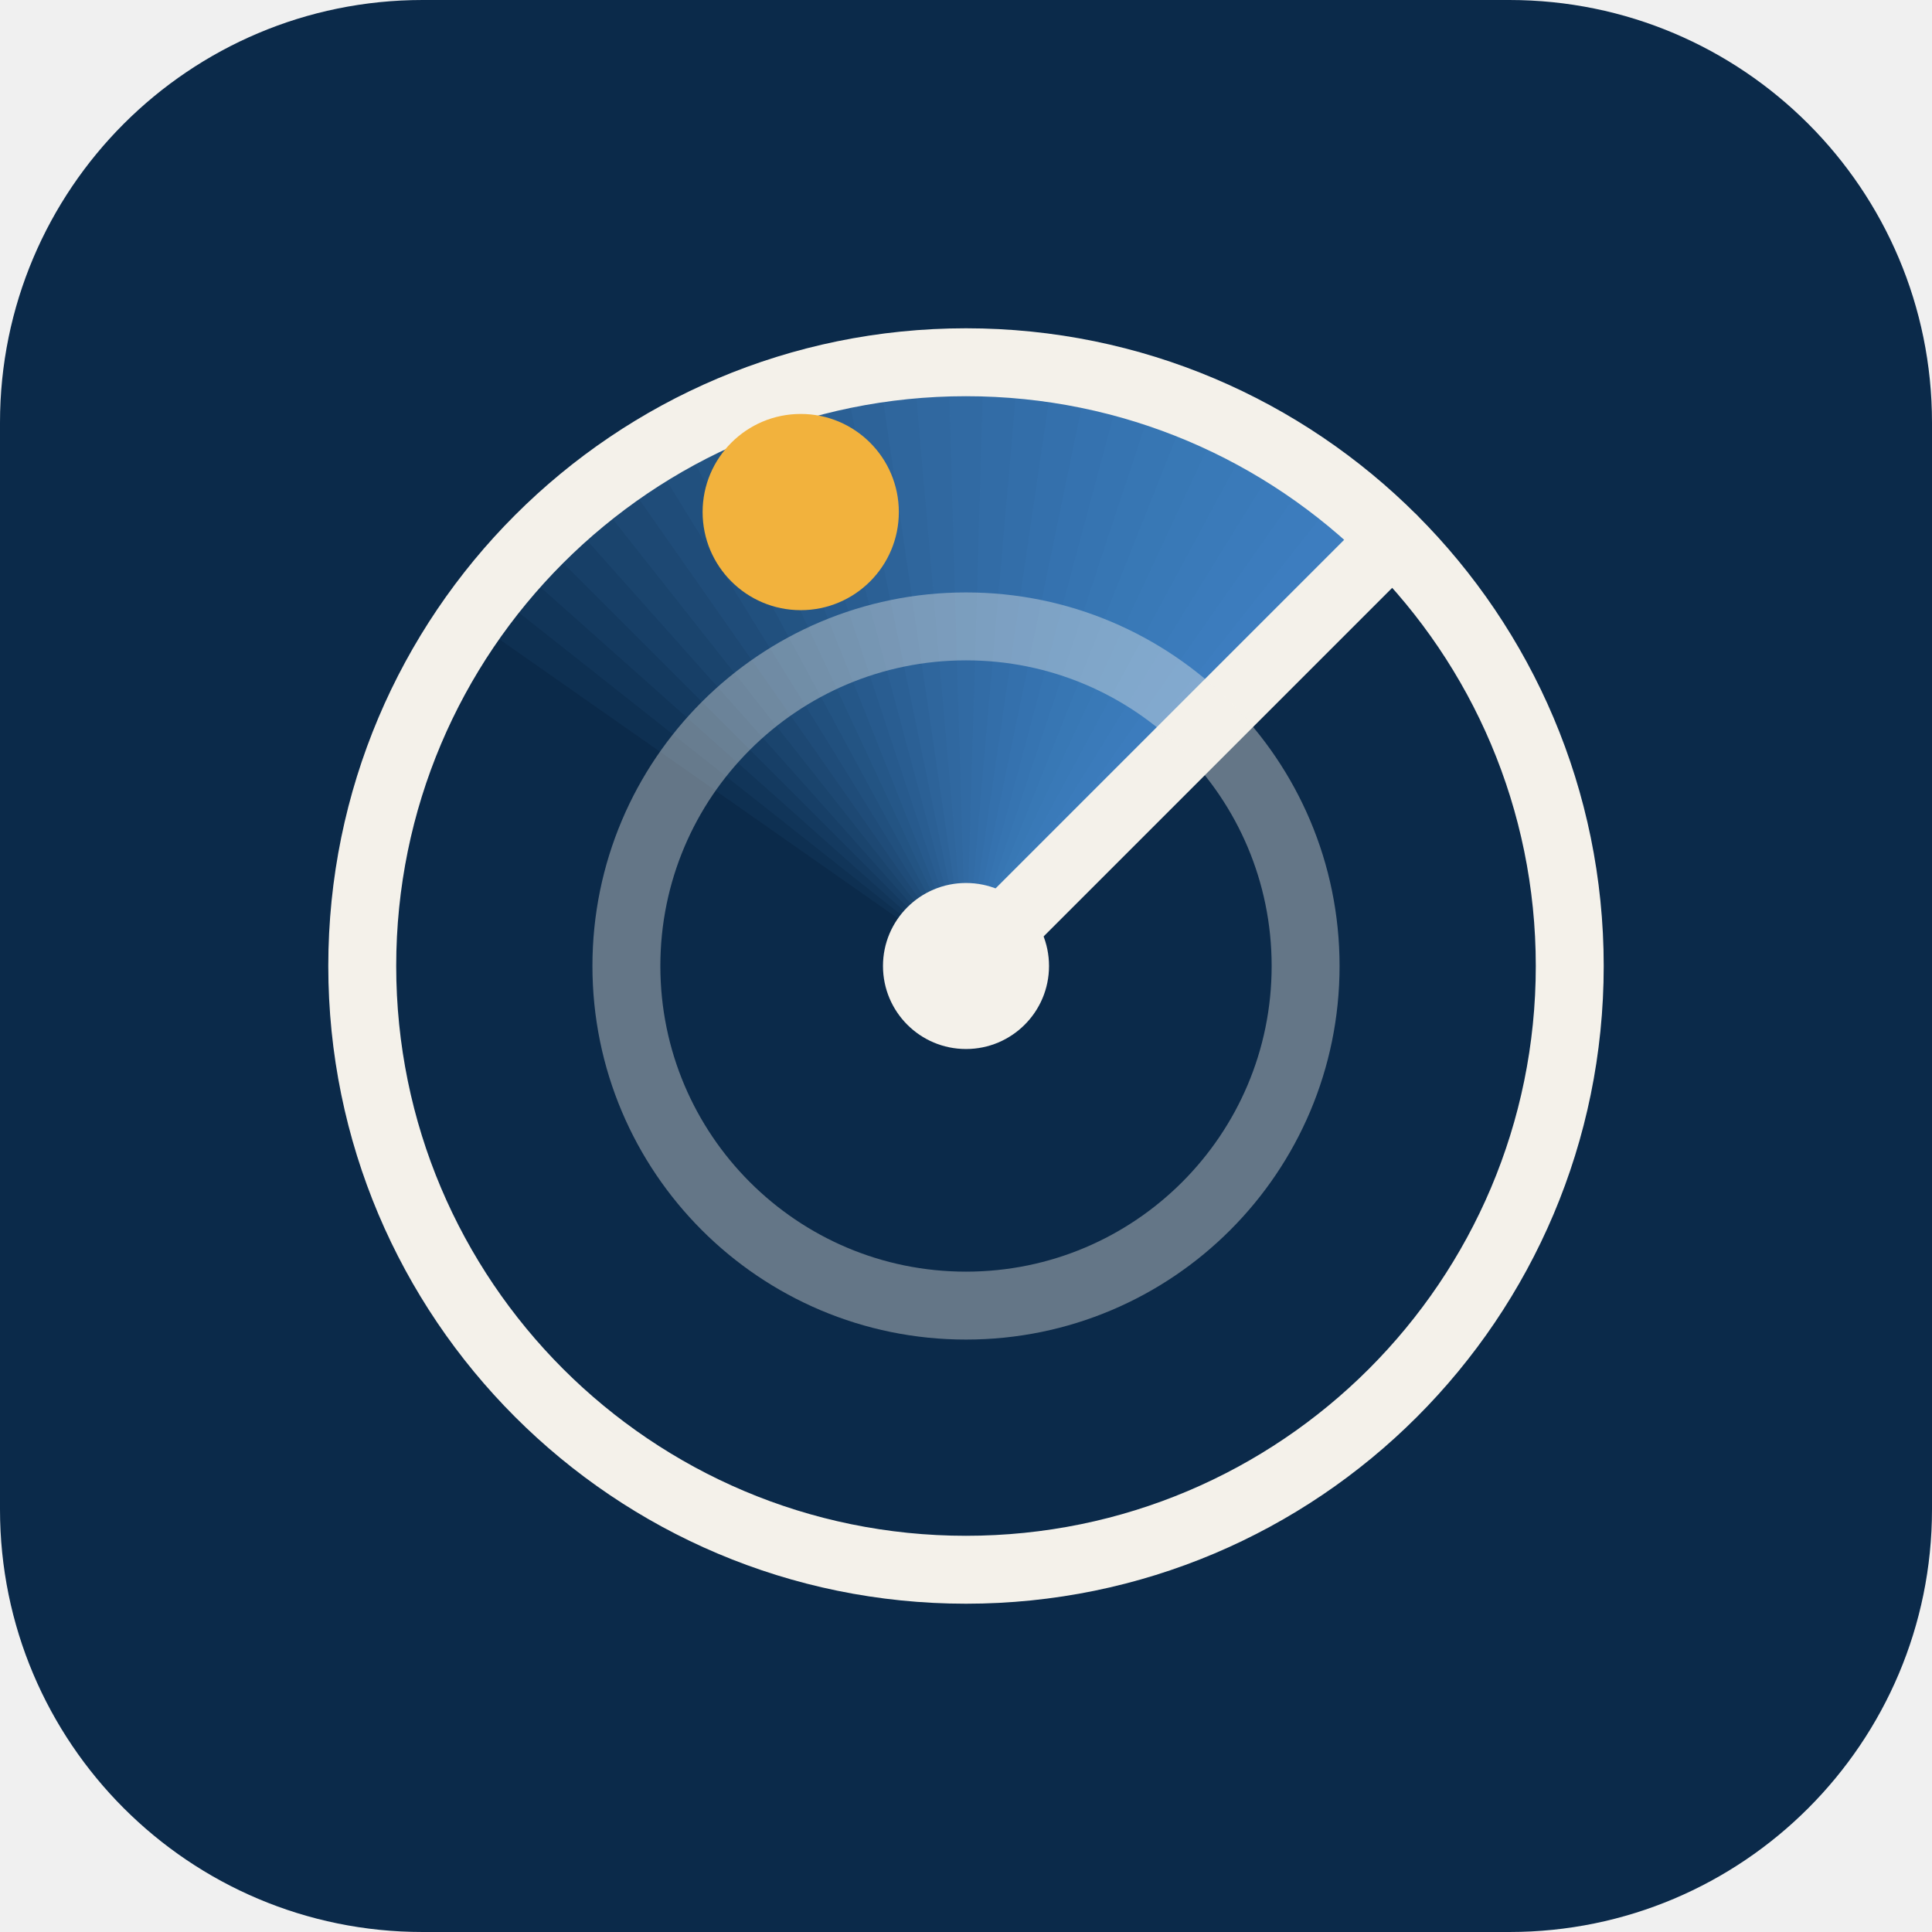
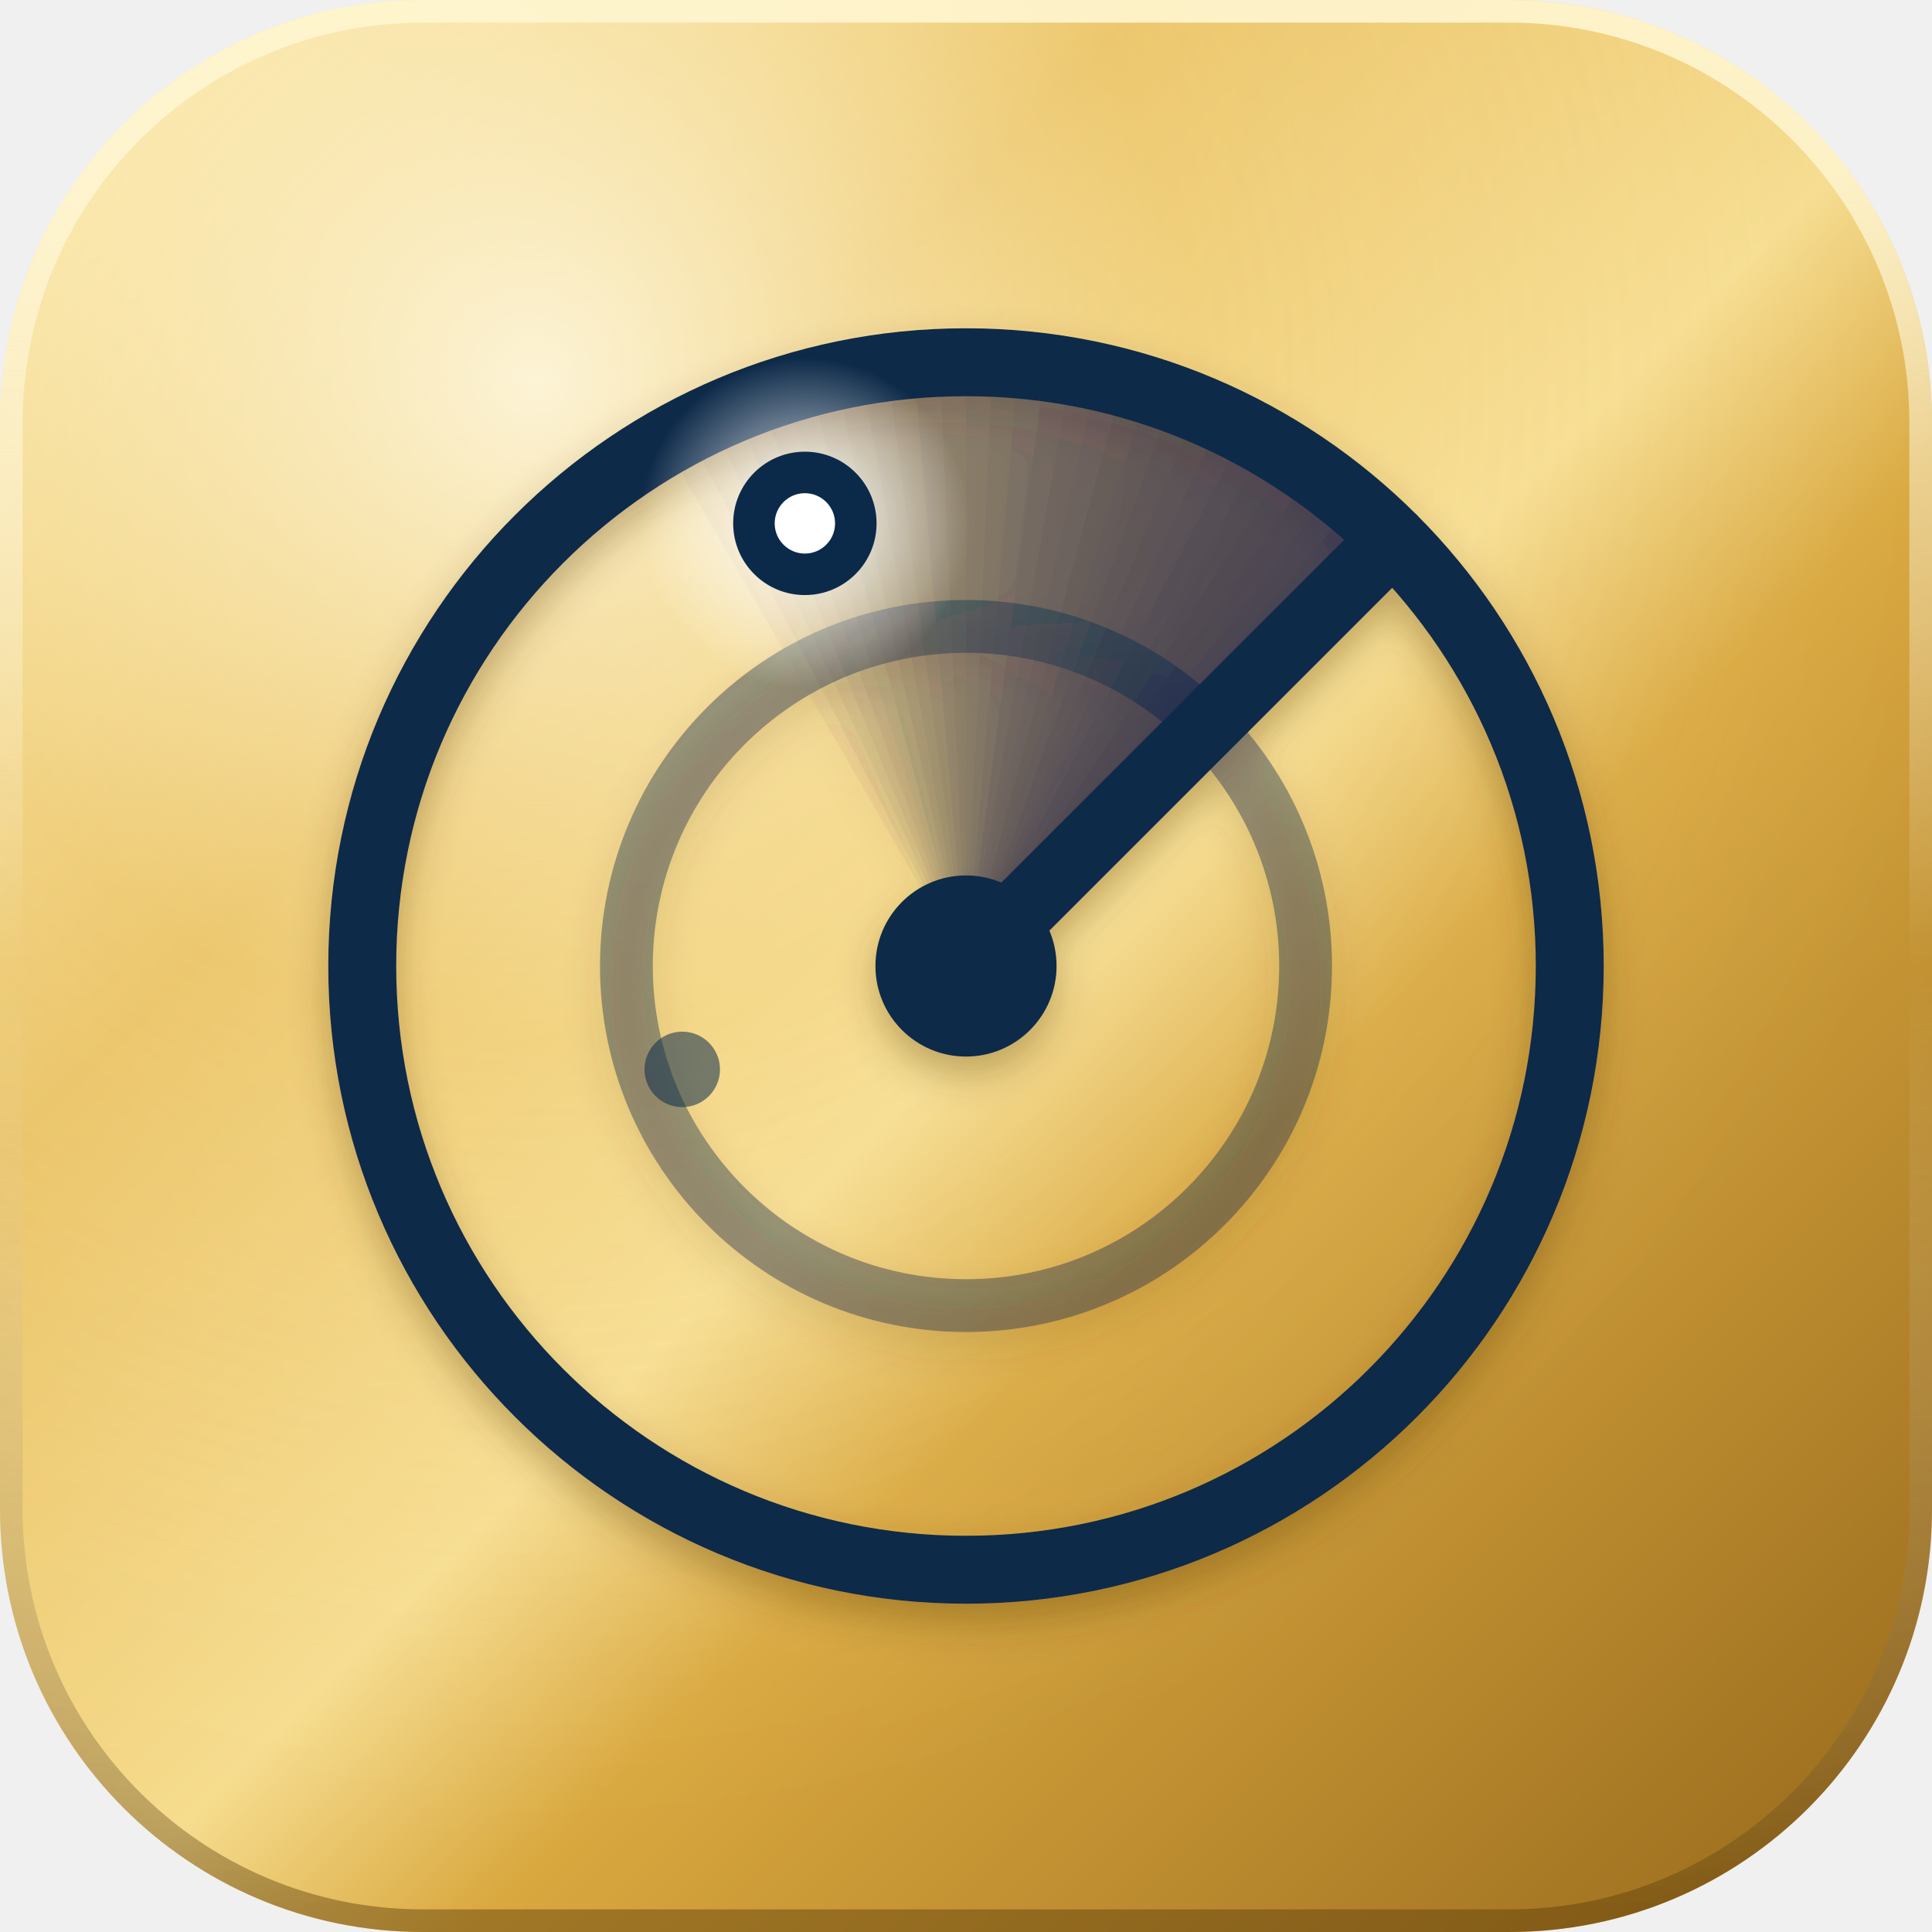
<svg xmlns="http://www.w3.org/2000/svg" viewBox="0 0 512 512">
-   <rect width="512" height="512" rx="112" fill="#0b2a4a" />
-   <g class="sweep">
-     <g fill="#4f9fe0" opacity="1">
-       <path d="M256 256L124.9 164.2A160 160 0 0 1 369.1 142.9Z" fill-opacity=".055" />
-       <path d="M256 256L130.5 156.8A160 160 0 0 1 369.1 142.9Z" fill-opacity=".055" />
-       <path d="M256 256L136.5 149.6A160 160 0 0 1 369.1 142.9Z" fill-opacity=".055" />
-       <path d="M256 256L142.9 142.9A160 160 0 0 1 369.1 142.9Z" fill-opacity=".055" />
-       <path d="M256 256L149.6 136.5A160 160 0 0 1 369.1 142.9Z" fill-opacity=".055" />
-       <path d="M256 256L156.8 130.5A160 160 0 0 1 369.1 142.9Z" fill-opacity=".055" />
-       <path d="M256 256L164.2 124.9A160 160 0 0 1 369.1 142.9Z" fill-opacity=".055" />
-       <path d="M256 256L172.0 119.8A160 160 0 0 1 369.1 142.9Z" fill-opacity=".055" />
-       <path d="M256 256L180.1 115.2A160 160 0 0 1 369.1 142.9Z" fill-opacity=".055" />
-       <path d="M256 256L188.4 111.0A160 160 0 0 1 369.1 142.9Z" fill-opacity=".055" />
-       <path d="M256 256L196.9 107.3A160 160 0 0 1 369.1 142.9Z" fill-opacity=".055" />
-       <path d="M256 256L205.7 104.1A160 160 0 0 1 369.1 142.9Z" fill-opacity=".055" />
-       <path d="M256 256L214.6 101.5A160 160 0 0 1 369.1 142.9Z" fill-opacity=".055" />
-       <path d="M256 256L223.6 99.3A160 160 0 0 1 369.1 142.9Z" fill-opacity=".055" />
-       <path d="M256 256L232.8 97.7A160 160 0 0 1 369.1 142.9Z" fill-opacity=".055" />
-       <path d="M256 256L242.1 96.6A160 160 0 0 1 369.1 142.9Z" fill-opacity=".055" />
-       <path d="M256 256L251.3 96.1A160 160 0 0 1 369.1 142.9Z" fill-opacity=".055" />
-       <path d="M256 256L260.7 96.1A160 160 0 0 1 369.1 142.9Z" fill-opacity=".055" />
-       <path d="M256 256L269.9 96.6A160 160 0 0 1 369.1 142.9Z" fill-opacity=".055" />
-       <path d="M256 256L279.2 97.7A160 160 0 0 1 369.1 142.9Z" fill-opacity=".055" />
-       <path d="M256 256L288.4 99.3A160 160 0 0 1 369.1 142.9Z" fill-opacity=".055" />
-       <path d="M256 256L297.4 101.5A160 160 0 0 1 369.1 142.9Z" fill-opacity=".055" />
-       <path d="M256 256L306.3 104.1A160 160 0 0 1 369.1 142.9Z" fill-opacity=".055" />
-       <path d="M256 256L315.1 107.3A160 160 0 0 1 369.1 142.9Z" fill-opacity=".055" />
-       <path d="M256 256L323.6 111.0A160 160 0 0 1 369.1 142.9Z" fill-opacity=".055" />
-       <path d="M256 256L331.9 115.2A160 160 0 0 1 369.1 142.9Z" fill-opacity=".055" />
-       <path d="M256 256L340.0 119.8A160 160 0 0 1 369.1 142.9Z" fill-opacity=".055" />
-       <path d="M256 256L347.8 124.9A160 160 0 0 1 369.1 142.9Z" fill-opacity=".055" />
-       <path d="M256 256L355.2 130.5A160 160 0 0 1 369.1 142.9Z" fill-opacity=".055" />
-       <path d="M256 256L362.4 136.5A160 160 0 0 1 369.1 142.9Z" fill-opacity=".055" />
+   <defs>
+     <linearGradient id="g" x1="0" y1="0" x2="1" y2="1">
+       <stop offset="0" stop-color="#fcebb0" />
+       <stop offset=".3" stop-color="#e9c060" />
+       <stop offset=".52" stop-color="#f6dc8e" />
+       <stop offset=".62" stop-color="#d9a83f" />
+       <stop offset="1" stop-color="#94661a" />
+     </linearGradient>
+     <radialGradient id="h" cx=".28" cy=".2" r=".75">
+       <stop offset="0" stop-color="#fffbe8" stop-opacity=".85" />
+       <stop offset=".45" stop-color="#fff3c4" stop-opacity=".15" />
+       <stop offset="1" stop-color="#fff" stop-opacity="0" />
+     </radialGradient>
+     <linearGradient id="e" x1="0" y1="0" x2="0" y2="1">
+       <stop offset="0" stop-color="#fff6d0" stop-opacity=".9" />
+       <stop offset=".5" stop-color="#fff" stop-opacity="0" />
+       <stop offset="1" stop-color="#5c3d08" stop-opacity=".45" />
+     </linearGradient>
+     <radialGradient id="b">
+       <stop offset="0" stop-color="#fff" />
+       <stop offset=".35" stop-color="#fff" stop-opacity=".9" />
+       <stop offset="1" stop-color="#fff" stop-opacity="0" />
+     </radialGradient>
+     <filter id="s" x="-20%" y="-20%" width="140%" height="140%">
+       <feDropShadow dx="0" dy="5" stdDeviation="5" flood-color="#5c3d08" flood-opacity=".35" />
+     </filter>
+   </defs>
+   <rect width="512" height="512" rx="112" fill="url(#g)" />
+   <rect width="512" height="512" rx="112" fill="url(#h)" />
+   <rect x="3" y="3" width="506" height="506" rx="109" fill="none" stroke="url(#e)" stroke-width="6" />
+   <g filter="url(#s)">
+     <g fill="#0b2a4a">
+       <path d="M256 256L176.0 117.4A160 160 0 0 1 369.1 142.9Z" fill-opacity=".045" />
+       <path d="M256 256L182.1 114.1A160 160 0 0 1 369.1 142.9Z" fill-opacity=".045" />
+       <path d="M256 256L188.4 111.0A160 160 0 0 1 369.1 142.9Z" fill-opacity=".045" />
+       <path d="M256 256L194.8 108.2A160 160 0 0 1 369.1 142.9Z" fill-opacity=".045" />
+       <path d="M256 256L201.3 105.6A160 160 0 0 1 369.1 142.9Z" fill-opacity=".045" />
+       <path d="M256 256L207.9 103.4A160 160 0 0 1 369.1 142.9Z" fill-opacity=".045" />
+       <path d="M256 256L214.6 101.5A160 160 0 0 1 369.1 142.9Z" fill-opacity=".045" />
+       <path d="M256 256L221.4 99.8A160 160 0 0 1 369.1 142.9Z" fill-opacity=".045" />
+       <path d="M256 256L228.2 98.4A160 160 0 0 1 369.1 142.9Z" fill-opacity=".045" />
+       <path d="M256 256L235.1 97.4A160 160 0 0 1 369.1 142.9Z" fill-opacity=".045" />
+       <path d="M256 256L242.1 96.6A160 160 0 0 1 369.1 142.9Z" fill-opacity=".045" />
+       <path d="M256 256L249.0 96.2A160 160 0 0 1 369.1 142.9Z" fill-opacity=".045" />
+       <path d="M256 256L256.0 96.0A160 160 0 0 1 369.1 142.9Z" fill-opacity=".045" />
+       <path d="M256 256L263.0 96.2A160 160 0 0 1 369.1 142.9Z" fill-opacity=".045" />
+       <path d="M256 256L269.9 96.6A160 160 0 0 1 369.1 142.9Z" fill-opacity=".045" />
+       <path d="M256 256L276.9 97.4A160 160 0 0 1 369.1 142.9Z" fill-opacity=".045" />
+       <path d="M256 256L283.8 98.4A160 160 0 0 1 369.1 142.9Z" fill-opacity=".045" />
+       <path d="M256 256L290.6 99.8A160 160 0 0 1 369.1 142.9Z" fill-opacity=".045" />
+       <path d="M256 256L297.4 101.5A160 160 0 0 1 369.1 142.9Z" fill-opacity=".045" />
+       <path d="M256 256L304.1 103.4A160 160 0 0 1 369.1 142.9Z" fill-opacity=".045" />
+       <path d="M256 256L310.7 105.6A160 160 0 0 1 369.1 142.9Z" fill-opacity=".045" />
+       <path d="M256 256L317.2 108.2A160 160 0 0 1 369.1 142.9Z" fill-opacity=".045" />
+       <path d="M256 256L323.6 111.0A160 160 0 0 1 369.1 142.9Z" fill-opacity=".045" />
+       <path d="M256 256L329.9 114.1A160 160 0 0 1 369.1 142.9Z" fill-opacity=".045" />
+       <path d="M256 256L336.0 117.4A160 160 0 0 1 369.1 142.9Z" fill-opacity=".045" />
+       <path d="M256 256L342.0 121.1A160 160 0 0 1 369.1 142.9Z" fill-opacity=".045" />
+       <path d="M256 256L347.8 124.9A160 160 0 0 1 369.1 142.9Z" fill-opacity=".045" />
+       <path d="M256 256L353.4 129.1A160 160 0 0 1 369.1 142.9Z" fill-opacity=".045" />
+       <path d="M256 256L358.8 133.4A160 160 0 0 1 369.1 142.9Z" fill-opacity=".045" />
+       <path d="M256 256L364.1 138.0A160 160 0 0 1 369.1 142.9Z" fill-opacity=".045" />
    </g>
-     <line x1="256" y1="256" x2="369.1" y2="142.9" stroke="#f4f1ea" stroke-width="18" stroke-linecap="round" />
+     <circle cx="256" cy="256" r="160" fill="none" stroke="#0b2a4a" stroke-width="18" />
+     <circle cx="256" cy="256" r="90" fill="none" stroke="#0b2a4a" stroke-width="14" opacity=".4" />
+     <line x1="256" y1="256" x2="369.1" y2="142.9" stroke="#0b2a4a" stroke-width="18" stroke-linecap="round" />
+     <circle cx="256" cy="256" r="24" fill="#0b2a4a" />
  </g>
-   <circle cx="256" cy="256" r="160" fill="none" stroke="#f4f1ea" stroke-width="18" />
-   <circle cx="256" cy="256" r="90" fill="none" stroke="#f4f1ea" stroke-width="18" opacity=".38" />
-   <circle cx="256" cy="256" r="22" fill="#f4f1ea" />
-   <circle cx="212.2" cy="135.7" r="26" fill="#f2b23d" />
+   <circle cx="213.3" cy="138.7" r="44" fill="url(#b)" opacity=".7" />
+   <circle cx="213.3" cy="138.7" r="19" fill="#0b2a4a" />
+   <circle cx="213.3" cy="138.7" r="8" fill="#fff" />
+   <circle cx="180.8" cy="283.4" r="10" fill="#0b2a4a" opacity=".55" />
</svg>
